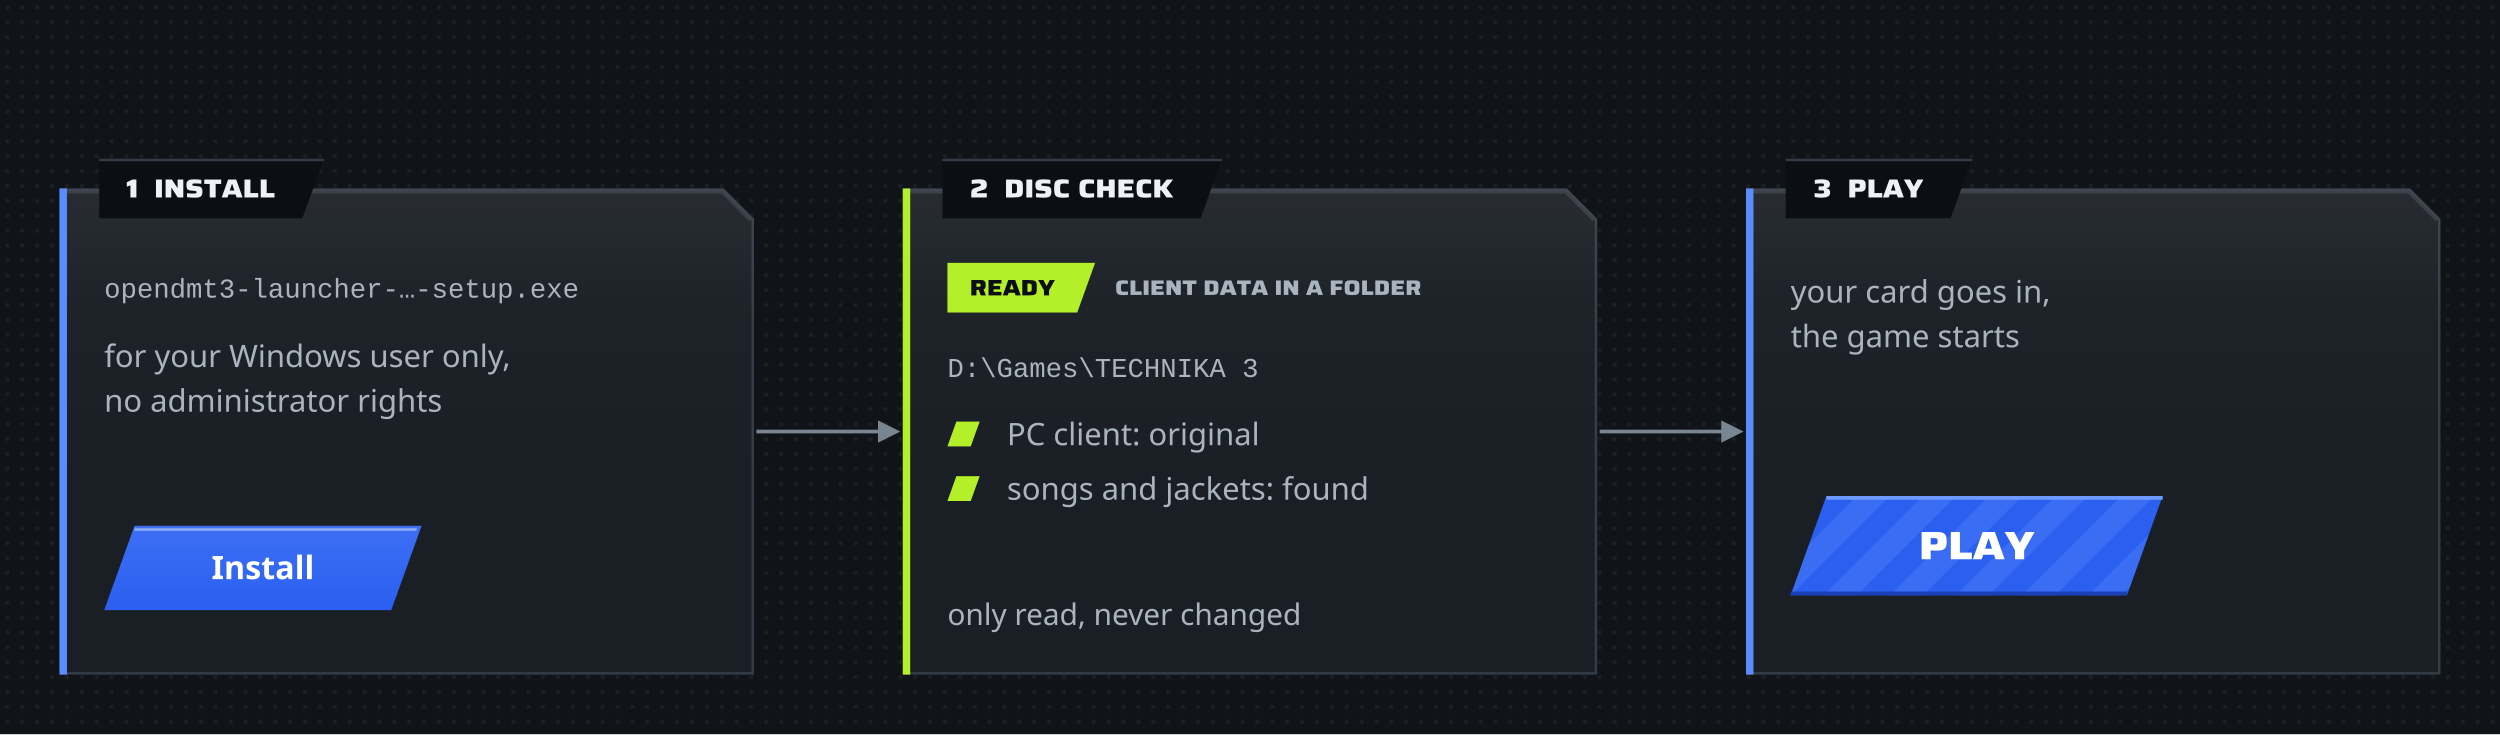
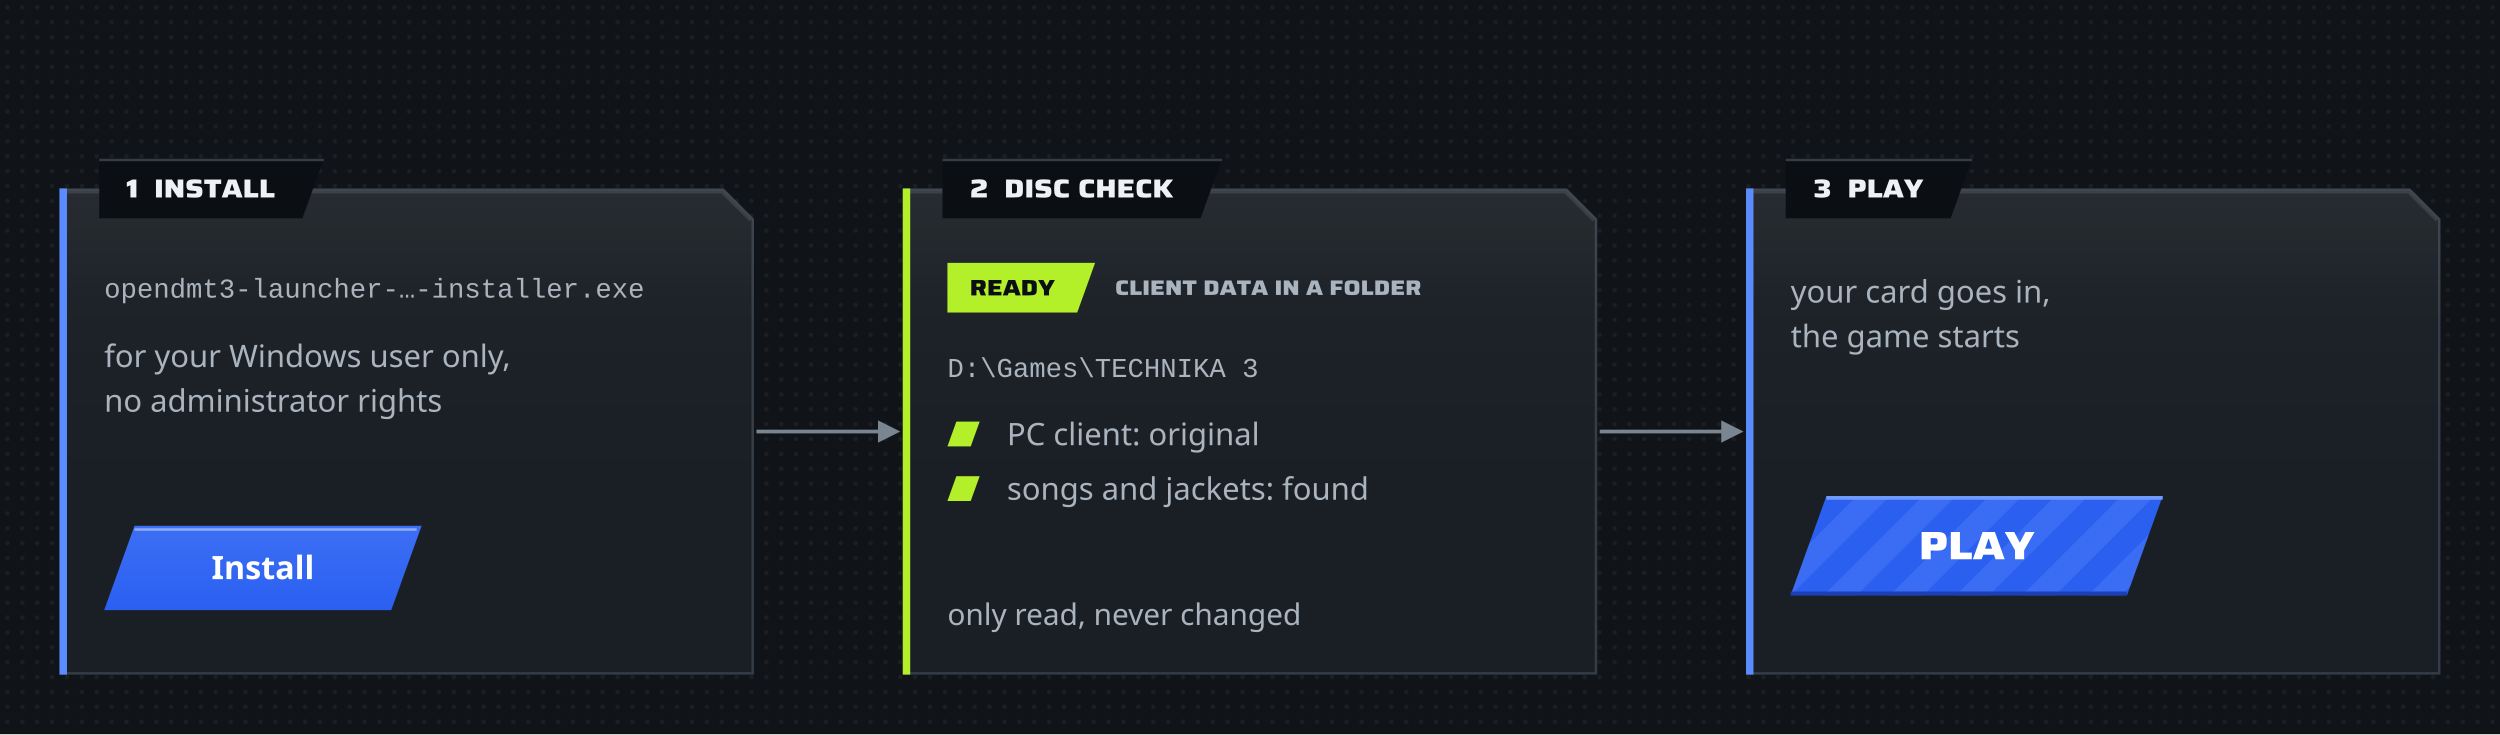
<svg xmlns="http://www.w3.org/2000/svg" viewBox="-24 -24 1008 296" width="1008" height="296" font-family="Pretendard, -apple-system, BlinkMacSystemFont, 'Segoe UI', 'Noto Sans', 'Malgun Gothic', Helvetica, Arial, sans-serif" role="img" aria-label="Playing in three steps. Install: run the launcher's installer, which installs for your Windows user without administrator rights. DISC CHECK: the launcher finds your client data and says what it is, here made-up client data in a folder that is ready, with its PC client, songs and jackets. PLAY: your card goes in and the game starts.">
  <defs>
    <clipPath id="card1">
      <path d="M0,52 H268 L280,64 V248 H0 Z" />
    </clipPath>
    <clipPath id="card2">
      <path d="M340,52 H608 L620,64 V248 H340 Z" />
    </clipPath>
    <clipPath id="card3">
      <path d="M680,52 H948 L960,64 V248 H680 Z" />
    </clipPath>
    <linearGradient id="button4" x1="0" y1="0" x2="0" y2="1">
      <stop offset="0" stop-color="#3d6ff5" />
      <stop offset="1" stop-color="#2a5ff0" />
    </linearGradient>
    <clipPath id="play5">
      <path d="M712.4,176 L848,176 L833.6,216 L698,216 Z" />
    </clipPath>
    <pattern id="dots-dark" width="6" height="6" patternUnits="userSpaceOnUse">
      <circle cx="3" cy="3" r="0.9" fill="#ffffff" fill-opacity="0.05" />
    </pattern>
    <linearGradient id="sheen-dark" x1="0" y1="0" x2="0" y2="1">
      <stop offset="0" stop-color="#ffffff" stop-opacity="0.06" />
      <stop offset="0.45" stop-color="#ffffff" stop-opacity="0.012" />
      <stop offset="1" stop-color="#ffffff" stop-opacity="0" />
    </linearGradient>
  </defs>
  <rect x="-24" y="-24" width="1008" height="296" fill="#101317" />
  <rect x="-24" y="-24" width="1008" height="296" fill="url(#dots-dark)" />
  <path d="M0.5,52.5 H267.5 L279.5,64.5 V247.5 H0.5 Z" fill="#1a1f25" stroke="#343c47" stroke-width="1" />
  <rect x="0" y="52" width="280" height="120" fill="url(#sheen-dark)" clip-path="url(#card1)" />
  <path d="M1,53.5 H267.086 L278.5,64.914" fill="none" stroke="#ffffff" stroke-opacity="0.1" stroke-width="1" />
  <rect x="0" y="52" width="3" height="196" fill="#5b8cff" clip-path="url(#card1)" />
  <path d="M16,40 H106.585 L97.945,64 H16 Z" fill="#0b0e12" />
  <path d="M16,40.5 H106.585" stroke="#343c47" stroke-width="1" />
  <path fill="#eef2f6" d="M28.59 55.61V50.7L27.13 51.31V49.5L29.39 48.39H30.99V55.61Z M38.89 55.61V48.39H41.28V55.61Z M42.77 55.61V48.39H45.31L47.55 51.79H47.62V48.39H49.91V55.61H47.65L45.12 51.69H45.06V55.61Z M54.65 55.7Q54.13 55.7 53.54 55.67Q52.95 55.64 52.39 55.61Q51.84 55.57 51.41 55.52V53.91Q51.86 53.94 52.32 53.97Q52.77 54.01 53.18 54.02Q53.59 54.04 53.87 54.04Q54.41 54.04 54.68 54.02Q54.95 54 55.07 53.93Q55.15 53.89 55.18 53.83Q55.21 53.76 55.22 53.67Q55.22 53.58 55.22 53.47Q55.22 53.31 55.19 53.22Q55.16 53.13 55.06 53.09Q54.96 53.04 54.76 53.01Q54.55 52.98 54.22 52.95L52.67 52.79Q52.22 52.75 51.93 52.58Q51.63 52.42 51.47 52.13Q51.3 51.84 51.23 51.43Q51.16 51.02 51.16 50.48Q51.16 49.76 51.41 49.33Q51.65 48.9 52.08 48.68Q52.52 48.45 53.09 48.38Q53.67 48.3 54.33 48.3Q54.8 48.3 55.32 48.33Q55.84 48.35 56.34 48.4Q56.84 48.45 57.2 48.54V50.11Q56.85 50.06 56.4 50.03Q55.95 49.99 55.5 49.98Q55.05 49.96 54.67 49.96Q54.33 49.96 54.12 49.98Q53.9 50.01 53.77 50.06Q53.64 50.11 53.6 50.2Q53.56 50.3 53.56 50.45Q53.56 50.62 53.6 50.72Q53.64 50.81 53.8 50.87Q53.95 50.92 54.3 50.95L55.83 51.1Q56.16 51.13 56.44 51.2Q56.73 51.28 56.96 51.43Q57.19 51.58 57.36 51.87Q57.44 52.01 57.5 52.22Q57.57 52.42 57.59 52.7Q57.62 52.98 57.62 53.33Q57.62 53.98 57.47 54.42Q57.32 54.85 57.05 55.11Q56.78 55.37 56.41 55.49Q56.03 55.61 55.59 55.65Q55.15 55.7 54.65 55.7Z M60.56 55.61V50.15H58.35V48.39H65.18V50.15H62.95V55.61Z M65.39 55.61 67.98 48.39H71.23L73.82 55.61H71.4L71 54.41H68.14L67.73 55.61ZM68.64 52.81H70.48L69.62 50.15H69.51Z M74.57 55.61V48.39H76.97V53.85H80.12V55.61Z M81.13 55.61V48.39H83.53V53.85H86.68V55.61Z" />
  <path d="M281,150 L332,150" fill="none" stroke="#7a8592" stroke-width="1.5" stroke-linejoin="round" />
  <path d="M339,150 L330.0,154.5 L330.0,145.5 Z" fill="#7a8592" data-tip="339,150" />
  <path d="M340.5,52.5 H607.5 L619.5,64.5 V247.5 H340.5 Z" fill="#1a1f25" stroke="#343c47" stroke-width="1" />
  <rect x="340" y="52" width="280" height="120" fill="url(#sheen-dark)" clip-path="url(#card2)" />
  <path d="M341,53.5 H607.086 L618.5,64.914" fill="none" stroke="#ffffff" stroke-opacity="0.1" stroke-width="1" />
  <rect x="340" y="52" width="3" height="196" fill="#b4f02a" clip-path="url(#card2)" />
  <path d="M356,40 H468.74 L460.1,64 H356 Z" fill="#0b0e12" />
  <path d="M356,40.5 H468.74" stroke="#343c47" stroke-width="1" />
  <path fill="#eef2f6" d="M367.61 55.61V54.51Q367.61 53.96 367.64 53.54Q367.66 53.12 367.79 52.8Q367.92 52.48 368.2 52.25Q368.48 52.01 368.97 51.84L370.81 51.2Q371.11 51.09 371.24 51Q371.38 50.92 371.42 50.8Q371.46 50.68 371.46 50.47Q371.46 50.25 371.36 50.14Q371.26 50.04 371.01 50Q370.76 49.96 370.3 49.96Q370.02 49.96 369.61 49.99Q369.2 50.02 368.74 50.06Q368.27 50.1 367.79 50.16V48.58Q368.21 48.49 368.74 48.44Q369.27 48.38 369.83 48.34Q370.39 48.3 370.87 48.3Q371.49 48.3 372.04 48.38Q372.59 48.45 373 48.66Q373.4 48.87 373.64 49.28Q373.88 49.69 373.88 50.34Q373.88 51.01 373.73 51.44Q373.58 51.87 373.29 52.12Q373.01 52.36 372.54 52.51L370.22 53.28Q370.09 53.32 370.01 53.38Q369.93 53.43 369.9 53.51Q369.87 53.59 369.87 53.73V53.91H373.88V55.61Z M381.63 55.61V48.39H384.58Q385.72 48.39 386.45 48.48Q387.18 48.58 387.59 48.81Q388 49.05 388.18 49.46Q388.37 49.87 388.41 50.49Q388.45 51.12 388.45 52Q388.45 52.89 388.41 53.52Q388.37 54.14 388.18 54.55Q388 54.96 387.59 55.19Q387.18 55.42 386.45 55.52Q385.72 55.61 384.58 55.61ZM384.04 53.95H384.56Q385 53.95 385.28 53.93Q385.55 53.9 385.71 53.81Q385.87 53.71 385.94 53.51Q386.02 53.3 386.03 52.93Q386.05 52.57 386.05 52.01Q386.05 51.44 386.03 51.07Q386.01 50.7 385.94 50.49Q385.87 50.29 385.71 50.19Q385.54 50.09 385.27 50.07Q385 50.05 384.56 50.05H384.04Z M389.82 55.61V48.39H392.21V55.61Z M396.95 55.7Q396.43 55.7 395.84 55.67Q395.25 55.64 394.69 55.61Q394.14 55.57 393.71 55.52V53.91Q394.16 53.94 394.62 53.97Q395.07 54.01 395.48 54.02Q395.89 54.04 396.17 54.04Q396.7 54.04 396.98 54.02Q397.25 54 397.37 53.93Q397.45 53.89 397.48 53.83Q397.51 53.76 397.52 53.67Q397.52 53.58 397.52 53.47Q397.52 53.31 397.49 53.22Q397.46 53.13 397.36 53.09Q397.26 53.04 397.06 53.01Q396.85 52.98 396.52 52.95L394.97 52.79Q394.52 52.75 394.23 52.58Q393.93 52.42 393.76 52.13Q393.6 51.84 393.53 51.43Q393.46 51.02 393.46 50.48Q393.46 49.76 393.71 49.33Q393.95 48.9 394.38 48.68Q394.81 48.45 395.39 48.38Q395.97 48.3 396.63 48.3Q397.1 48.3 397.62 48.33Q398.14 48.35 398.64 48.4Q399.14 48.45 399.5 48.54V50.11Q399.15 50.06 398.7 50.03Q398.25 49.99 397.8 49.98Q397.35 49.96 396.97 49.96Q396.63 49.96 396.42 49.98Q396.2 50.01 396.07 50.06Q395.94 50.11 395.9 50.2Q395.86 50.3 395.86 50.45Q395.86 50.62 395.9 50.72Q395.94 50.81 396.1 50.87Q396.25 50.92 396.6 50.95L398.13 51.1Q398.46 51.13 398.74 51.2Q399.03 51.28 399.26 51.43Q399.49 51.58 399.66 51.87Q399.74 52.01 399.8 52.22Q399.87 52.42 399.89 52.7Q399.92 52.98 399.92 53.33Q399.92 53.98 399.77 54.42Q399.62 54.85 399.35 55.11Q399.08 55.37 398.7 55.49Q398.33 55.61 397.89 55.65Q397.45 55.7 396.95 55.7Z M404.63 55.7Q403.68 55.7 403.03 55.59Q402.39 55.49 401.99 55.23Q401.59 54.98 401.38 54.56Q401.18 54.13 401.1 53.5Q401.03 52.87 401.03 52Q401.03 51.13 401.1 50.5Q401.17 49.87 401.37 49.44Q401.58 49.02 401.98 48.77Q402.37 48.51 403.03 48.41Q403.68 48.3 404.63 48.3Q405.01 48.3 405.42 48.33Q405.83 48.36 406.22 48.4Q406.61 48.44 406.9 48.5V50.1Q406.42 50.06 406.09 50.04Q405.77 50.02 405.57 50.01Q405.37 49.99 405.23 49.99Q404.72 49.99 404.38 50.03Q404.04 50.07 403.86 50.18Q403.68 50.29 403.59 50.51Q403.5 50.73 403.47 51.09Q403.45 51.45 403.45 52Q403.45 52.55 403.47 52.91Q403.5 53.28 403.59 53.5Q403.68 53.71 403.86 53.82Q404.04 53.93 404.38 53.97Q404.72 54.01 405.23 54.01Q405.62 54.01 406.1 53.97Q406.59 53.94 406.95 53.9V55.54Q406.67 55.58 406.28 55.62Q405.88 55.65 405.46 55.68Q405.03 55.7 404.63 55.7Z M414.83 55.7Q413.87 55.7 413.23 55.59Q412.58 55.49 412.18 55.23Q411.78 54.98 411.58 54.56Q411.37 54.13 411.3 53.5Q411.23 52.87 411.23 52Q411.23 51.13 411.29 50.5Q411.36 49.87 411.57 49.44Q411.77 49.02 412.17 48.77Q412.57 48.51 413.22 48.41Q413.87 48.3 414.83 48.3Q415.21 48.3 415.62 48.33Q416.02 48.36 416.41 48.4Q416.8 48.44 417.1 48.5V50.1Q416.61 50.06 416.29 50.04Q415.96 50.02 415.76 50.01Q415.56 49.99 415.43 49.99Q414.91 49.99 414.58 50.03Q414.24 50.07 414.06 50.18Q413.87 50.29 413.78 50.51Q413.69 50.73 413.67 51.09Q413.64 51.45 413.64 52Q413.64 52.55 413.67 52.91Q413.69 53.28 413.78 53.5Q413.87 53.71 414.06 53.82Q414.24 53.93 414.58 53.97Q414.91 54.01 415.43 54.01Q415.81 54.01 416.3 53.97Q416.78 53.94 417.15 53.9V55.54Q416.86 55.58 416.47 55.62Q416.08 55.65 415.65 55.68Q415.23 55.7 414.83 55.7Z M418.39 55.61V48.39H420.79V51.07H423.06V48.39H425.45V55.61H423.06V52.93H420.79V55.61Z M426.94 55.61V48.39H433.02V50.05H429.33V51.16H432.42V52.78H429.33V53.95H433.02V55.61Z M437.85 55.7Q436.9 55.7 436.25 55.59Q435.61 55.49 435.21 55.23Q434.81 54.98 434.6 54.56Q434.4 54.13 434.33 53.5Q434.25 52.87 434.25 52Q434.25 51.13 434.32 50.5Q434.39 49.87 434.59 49.44Q434.8 49.02 435.2 48.77Q435.6 48.51 436.25 48.41Q436.9 48.3 437.85 48.3Q438.23 48.3 438.64 48.33Q439.05 48.36 439.44 48.4Q439.83 48.44 440.12 48.5V50.1Q439.64 50.06 439.31 50.04Q438.99 50.02 438.79 50.01Q438.59 49.99 438.45 49.99Q437.94 49.99 437.6 50.03Q437.27 50.07 437.08 50.18Q436.9 50.29 436.81 50.51Q436.72 50.73 436.69 51.09Q436.67 51.45 436.67 52Q436.67 52.55 436.69 52.91Q436.72 53.28 436.81 53.5Q436.9 53.71 437.08 53.82Q437.27 53.93 437.6 53.97Q437.94 54.01 438.45 54.01Q438.84 54.01 439.32 53.97Q439.81 53.94 440.17 53.9V55.54Q439.89 55.58 439.5 55.62Q439.1 55.65 438.68 55.68Q438.25 55.7 437.85 55.7Z M441.41 55.61V48.39H443.82V51.14H444.24L446.38 48.39H449.01L446.29 51.78L449.08 55.61H446.35L444.24 52.73H443.82V55.61Z" />
  <path d="M621,150 L672,150" fill="none" stroke="#7a8592" stroke-width="1.5" stroke-linejoin="round" />
  <path d="M679,150 L670.0,154.5 L670.0,145.5 Z" fill="#7a8592" data-tip="679,150" />
  <path d="M680.5,52.5 H947.5 L959.5,64.5 V247.5 H680.5 Z" fill="#1a1f25" stroke="#343c47" stroke-width="1" />
  <rect x="680" y="52" width="280" height="120" fill="url(#sheen-dark)" clip-path="url(#card3)" />
  <path d="M681,53.5 H947.086 L958.5,64.914" fill="none" stroke="#ffffff" stroke-opacity="0.1" stroke-width="1" />
  <rect x="680" y="52" width="3" height="196" fill="#5b8cff" clip-path="url(#card3)" />
  <path d="M696,40 H771.17 L762.53,64 H696 Z" fill="#0b0e12" />
  <path d="M696,40.5 H771.17" stroke="#343c47" stroke-width="1" />
  <path fill="#eef2f6" d="M710.4 55.7Q709.98 55.7 709.49 55.66Q709.01 55.62 708.53 55.57Q708.05 55.52 707.66 55.44V53.88Q708.11 53.92 708.61 53.96Q709.1 54 709.54 54.02Q709.97 54.04 710.29 54.04Q710.75 54.04 711.01 54.01Q711.26 53.97 711.37 53.85Q711.47 53.72 711.47 53.43Q711.47 53.14 711.4 53Q711.33 52.86 711.13 52.82Q710.93 52.78 710.56 52.78H709.26V51.15H710.55Q710.91 51.15 711.09 51.11Q711.27 51.07 711.35 50.93Q711.42 50.8 711.42 50.56Q711.42 50.27 711.33 50.14Q711.23 50.02 710.96 49.99Q710.7 49.96 710.15 49.96Q709.78 49.96 709.34 49.99Q708.89 50.02 708.46 50.05Q708.04 50.09 707.72 50.13V48.56Q708.1 48.48 708.56 48.43Q709.03 48.38 709.51 48.34Q710 48.3 710.41 48.3Q711.43 48.3 712.1 48.45Q712.76 48.59 713.14 48.84Q713.51 49.09 713.67 49.44Q713.83 49.8 713.83 50.23Q713.83 51 713.47 51.38Q713.11 51.75 712.39 51.91V51.95Q712.87 52.05 713.21 52.23Q713.54 52.4 713.71 52.73Q713.89 53.07 713.89 53.67Q713.89 54.09 713.75 54.46Q713.62 54.82 713.25 55.1Q712.89 55.38 712.2 55.54Q711.5 55.7 710.4 55.7Z M721.65 55.61V48.39H725.86Q726.63 48.39 727.12 48.55Q727.6 48.71 727.85 49.02Q728.11 49.33 728.19 49.8Q728.27 50.26 728.27 50.86Q728.27 51.41 728.19 51.86Q728.12 52.32 727.87 52.64Q727.62 52.97 727.14 53.14Q726.66 53.31 725.85 53.31H724.05V55.61ZM724.05 51.7H724.85Q725.21 51.7 725.41 51.66Q725.62 51.63 725.71 51.54Q725.81 51.45 725.84 51.29Q725.88 51.12 725.88 50.86Q725.88 50.58 725.85 50.41Q725.82 50.25 725.72 50.16Q725.62 50.08 725.42 50.05Q725.22 50.02 724.86 50.02H724.05Z M729.38 55.61V48.39H731.78V53.85H734.93V55.61Z M735.19 55.61 737.79 48.39H741.03L743.62 55.61H741.21L740.8 54.41H737.94L737.53 55.61ZM738.45 52.81H740.28L739.42 50.15H739.32Z M746.36 55.61V53.23L743.62 48.39H746.14L747.6 51.19H747.66L749.12 48.39H751.53L748.77 53.23V55.61Z" />
-   <text x="18" y="96" font-size="11" font-family="ui-monospace, SFMono-Regular, 'SF Mono', Menlo, Consolas, 'Liberation Mono', 'DejaVu Sans Mono', monospace" fill="#aab4bf" text-anchor="start" data-box="18,272">opendmt3-launcher-…-setup.exe</text>
+   <text x="18" y="96" font-size="11" font-family="ui-monospace, SFMono-Regular, 'SF Mono', Menlo, Consolas, 'Liberation Mono', 'DejaVu Sans Mono', monospace" fill="#aab4bf" text-anchor="start" data-box="18,272">opendmt3-launcher-…-installer.exe</text>
  <text x="18" y="124" font-size="12.5" fill="#aab4bf" text-anchor="start" data-box="18,270">for your Windows user only,</text>
  <text x="18" y="142" font-size="12.5" fill="#aab4bf" text-anchor="start" data-box="18,270">no administrator rights</text>
  <path d="M30.24,188 L146,188 L133.76,222 L18,222 Z" fill="url(#button4)" />
  <path d="M30.24,189.5 H144" stroke="#ffffff" stroke-opacity="0.43" stroke-width="1" />
  <text x="82" y="209.5" font-size="13" font-weight="600" fill="#ffffff" text-anchor="middle" data-box="30.24,142">Install</text>
  <path d="M358,82 H417.544 L410.344,102 H358 Z" fill="#b4f02a" />
  <path fill="#0b0e12" d="M367.63 95.1V88.9H371.34Q372.01 88.9 372.43 89.03Q372.85 89.17 373.07 89.42Q373.28 89.68 373.36 90.06Q373.44 90.43 373.44 90.93Q373.44 91.35 373.37 91.7Q373.31 92.05 373.12 92.32Q372.94 92.59 372.56 92.75L373.55 95.1H371.44L370.51 92.59L371.05 92.86Q370.92 92.94 370.78 92.95Q370.65 92.96 370.56 92.96H369.7V95.1ZM369.7 91.64H370.43Q370.76 91.64 370.95 91.61Q371.14 91.59 371.23 91.51Q371.33 91.44 371.36 91.31Q371.38 91.18 371.38 90.96Q371.38 90.74 371.36 90.61Q371.33 90.48 371.23 90.41Q371.14 90.34 370.96 90.32Q370.77 90.3 370.44 90.3H369.7Z M374.57 95.1V88.9H379.78V90.33H376.61V91.28H379.26V92.67H376.61V93.67H379.78V95.1Z M380.32 95.1 382.54 88.9H385.32L387.55 95.1H385.48L385.13 94.07H382.68L382.33 95.1ZM383.11 92.69H384.69L383.95 90.42H383.86Z M388.19 95.1V88.9H390.71Q391.7 88.9 392.32 88.99Q392.95 89.07 393.3 89.27Q393.65 89.47 393.81 89.82Q393.96 90.17 394 90.71Q394.04 91.24 394.04 92Q394.04 92.77 394 93.3Q393.96 93.84 393.81 94.19Q393.65 94.54 393.3 94.74Q392.95 94.93 392.32 95.02Q391.7 95.1 390.71 95.1ZM390.26 93.67H390.7Q391.07 93.67 391.31 93.65Q391.55 93.63 391.69 93.55Q391.82 93.47 391.88 93.29Q391.95 93.12 391.96 92.8Q391.97 92.49 391.97 92.01Q391.97 91.52 391.96 91.2Q391.94 90.88 391.88 90.71Q391.82 90.53 391.68 90.45Q391.54 90.36 391.31 90.34Q391.07 90.33 390.7 90.33H390.26Z M396.92 95.1V93.05L394.57 88.9H396.73L397.98 91.31H398.02L399.27 88.9H401.34L398.98 93.05V95.1Z" />
  <path fill="#aab4bf" d="M428.94 94.99Q428.17 94.99 427.65 94.91Q427.12 94.82 426.8 94.62Q426.48 94.41 426.31 94.07Q426.15 93.73 426.09 93.22Q426.03 92.71 426.03 92Q426.03 91.29 426.08 90.78Q426.14 90.27 426.3 89.93Q426.47 89.59 426.79 89.38Q427.12 89.18 427.64 89.09Q428.17 89.01 428.94 89.01Q429.25 89.01 429.58 89.03Q429.91 89.05 430.23 89.08Q430.54 89.12 430.78 89.17V90.46Q430.39 90.43 430.13 90.41Q429.86 90.39 429.7 90.39Q429.54 90.38 429.43 90.38Q429.01 90.38 428.74 90.41Q428.47 90.44 428.32 90.53Q428.17 90.61 428.1 90.79Q428.03 90.97 428 91.26Q427.98 91.56 427.98 92Q427.98 92.44 428 92.74Q428.03 93.04 428.1 93.21Q428.17 93.39 428.32 93.47Q428.47 93.56 428.74 93.59Q429.01 93.62 429.43 93.62Q429.74 93.62 430.13 93.6Q430.52 93.57 430.82 93.54V94.86Q430.59 94.9 430.27 94.93Q429.96 94.96 429.61 94.98Q429.27 94.99 428.94 94.99Z M431.83 94.92V89.08H433.77V93.5H436.32V94.92Z M437.14 94.92V89.08H439.08V94.92Z M440.28 94.92V89.08H445.2V90.42H442.21V91.32H444.71V92.63H442.21V93.58H445.2V94.92Z M446.32 94.92V89.08H448.38L450.19 91.83H450.25V89.08H452.1V94.92H450.27L448.22 91.75H448.17V94.92Z M454.67 94.92V90.5H452.88V89.08H458.41V90.5H456.6V94.92Z M461.75 94.92V89.08H464.14Q465.07 89.08 465.66 89.15Q466.25 89.23 466.58 89.42Q466.91 89.61 467.06 89.94Q467.21 90.27 467.24 90.78Q467.28 91.29 467.28 92Q467.28 92.72 467.24 93.23Q467.21 93.73 467.06 94.07Q466.91 94.4 466.58 94.58Q466.25 94.77 465.66 94.85Q465.07 94.92 464.14 94.92ZM463.71 93.58H464.13Q464.48 93.58 464.71 93.56Q464.93 93.54 465.06 93.46Q465.19 93.39 465.25 93.22Q465.31 93.05 465.32 92.76Q465.33 92.46 465.33 92.01Q465.33 91.55 465.32 91.25Q465.3 90.95 465.24 90.78Q465.19 90.61 465.06 90.53Q464.92 90.45 464.7 90.44Q464.48 90.42 464.13 90.42H463.71Z M467.78 94.92 469.88 89.08H472.51L474.61 94.92H472.65L472.32 93.96H470.01L469.68 94.92ZM470.42 92.65H471.9L471.21 90.5H471.12Z M476.57 94.92V90.5H474.78V89.08H480.31V90.5H478.51V94.92Z M480.48 94.92 482.58 89.08H485.21L487.3 94.92H485.35L485.02 93.96H482.71L482.37 94.92ZM483.11 92.65H484.6L483.9 90.5H483.82Z M490.48 94.92V89.08H492.42V94.92Z M493.63 94.92V89.08H495.69L497.5 91.83H497.56V89.08H499.41V94.92H497.58L495.53 91.75H495.48V94.92Z M502.59 94.92 504.69 89.08H507.31L509.41 94.92H507.46L507.13 93.96H504.81L504.48 94.92ZM505.22 92.65H506.71L506.01 90.5H505.93Z M512.59 94.92V89.08H517.33V90.42H514.52V91.59H516.93V92.94H514.52V94.92Z M521.14 94.99Q520.28 94.99 519.72 94.91Q519.16 94.82 518.85 94.62Q518.53 94.41 518.39 94.07Q518.24 93.73 518.21 93.22Q518.18 92.71 518.18 92.01Q518.18 91.3 518.21 90.79Q518.24 90.27 518.39 89.93Q518.53 89.59 518.85 89.39Q519.16 89.18 519.72 89.09Q520.28 89.01 521.14 89.01Q522.02 89.01 522.58 89.09Q523.13 89.18 523.45 89.39Q523.76 89.59 523.9 89.93Q524.04 90.27 524.08 90.79Q524.11 91.3 524.11 92.01Q524.11 92.71 524.08 93.22Q524.04 93.73 523.9 94.07Q523.76 94.41 523.45 94.62Q523.13 94.82 522.58 94.91Q522.02 94.99 521.14 94.99ZM521.14 93.62Q521.45 93.62 521.64 93.6Q521.82 93.58 521.93 93.5Q522.04 93.43 522.09 93.25Q522.14 93.08 522.15 92.78Q522.16 92.48 522.16 92.01Q522.16 91.53 522.15 91.23Q522.14 90.93 522.09 90.75Q522.04 90.58 521.93 90.5Q521.82 90.42 521.64 90.4Q521.45 90.38 521.14 90.38Q520.85 90.38 520.66 90.4Q520.47 90.42 520.36 90.5Q520.25 90.58 520.2 90.75Q520.16 90.93 520.14 91.23Q520.13 91.53 520.13 92.01Q520.13 92.48 520.14 92.78Q520.16 93.08 520.2 93.25Q520.25 93.43 520.36 93.5Q520.47 93.58 520.66 93.6Q520.85 93.62 521.14 93.62Z M525.21 94.92V89.08H527.15V93.5H529.7V94.92Z M530.52 94.92V89.08H532.91Q533.83 89.08 534.42 89.15Q535.02 89.23 535.35 89.42Q535.68 89.61 535.83 89.94Q535.98 90.27 536.01 90.78Q536.04 91.29 536.04 92Q536.04 92.72 536.01 93.23Q535.98 93.73 535.83 94.07Q535.68 94.4 535.35 94.58Q535.02 94.77 534.42 94.85Q533.83 94.92 532.91 94.92ZM532.47 93.58H532.89Q533.25 93.58 533.47 93.56Q533.7 93.54 533.83 93.46Q533.95 93.39 534.01 93.22Q534.07 93.05 534.08 92.76Q534.1 92.46 534.1 92.01Q534.1 91.55 534.08 91.25Q534.06 90.95 534.01 90.78Q533.95 90.61 533.82 90.53Q533.69 90.45 533.47 90.44Q533.25 90.42 532.89 90.42H532.47Z M537.15 94.92V89.08H542.07V90.42H539.08V91.32H541.58V92.63H539.08V93.58H542.07V94.92Z M543.18 94.92V89.08H546.68Q547.31 89.08 547.71 89.2Q548.11 89.32 548.31 89.56Q548.51 89.81 548.59 90.16Q548.66 90.52 548.66 90.99Q548.66 91.39 548.6 91.72Q548.54 92.05 548.36 92.3Q548.19 92.55 547.83 92.71L548.77 94.92H546.77L545.9 92.55L546.41 92.81Q546.28 92.88 546.15 92.9Q546.03 92.91 545.94 92.91H545.13V94.92ZM545.13 91.66H545.82Q546.13 91.66 546.31 91.63Q546.49 91.61 546.58 91.54Q546.67 91.47 546.69 91.35Q546.72 91.23 546.72 91.01Q546.72 90.81 546.69 90.69Q546.67 90.56 546.58 90.5Q546.49 90.44 546.32 90.41Q546.14 90.39 545.83 90.39H545.13Z" />
  <text x="358" y="128" font-size="11" font-family="ui-monospace, SFMono-Regular, 'SF Mono', Menlo, Consolas, 'Liberation Mono', 'DejaVu Sans Mono', monospace" fill="#aab4bf" text-anchor="start" data-box="358,612">D:\Games\TECHNIKA 3</text>
  <path d="M361.6,146 L371,146 L367.4,156 L358,156 Z" fill="#b4f02a" />
  <text x="382" y="155.5" font-size="12.5" fill="#aab4bf" text-anchor="start" data-box="382,612">PC client: original</text>
  <path d="M361.6,168 L371,168 L367.4,178 L358,178 Z" fill="#b4f02a" />
  <text x="382" y="177.5" font-size="12.5" fill="#aab4bf" text-anchor="start" data-box="382,612">songs and jackets: found</text>
  <text x="358" y="228" font-size="12" fill="#aab4bf" text-anchor="start" data-box="358,612">only read, never changed</text>
  <text x="698" y="98" font-size="12.5" fill="#aab4bf" text-anchor="start" data-box="698,950">your card goes in,</text>
  <text x="698" y="116" font-size="12.5" fill="#aab4bf" text-anchor="start" data-box="698,950">the game starts</text>
  <path d="M712.4,176 L848,176 L833.6,216 L698,216 Z" fill="#2a5ff0" />
  <path d="M658,216 H671.333 L711.333,176 H698 Z M684.667,216 H698 L738,176 H724.667 Z M711.333,216 H724.667 L764.667,176 H751.333 Z M738,216 H751.333 L791.333,176 H778 Z M764.667,216 H778 L818,176 H804.667 Z M791.333,216 H804.667 L844.667,176 H831.333 Z M818,216 H831.333 L871.333,176 H858 Z M844.667,216 H858 L898,176 H884.667 Z M871.333,216 H884.667 L924.667,176 H911.333 Z" fill="#6f9bff" fill-opacity="0.25" clip-path="url(#play5)" />
  <path d="M712.4,176.75 H848" stroke="#6f9bff" stroke-width="1.5" />
  <path d="M698,215.25 H833.6" stroke="#1a3fb8" stroke-width="1.5" />
  <path fill="#ffffff" d="M750.8 201.5V190.5H757.22Q758.4 190.5 759.14 190.74Q759.87 190.99 760.26 191.46Q760.64 191.94 760.77 192.64Q760.9 193.34 760.9 194.26Q760.9 195.1 760.78 195.79Q760.66 196.48 760.28 196.98Q759.9 197.47 759.17 197.74Q758.43 198 757.2 198H754.46V201.5ZM754.46 195.54H755.68Q756.22 195.54 756.54 195.49Q756.85 195.44 756.99 195.3Q757.14 195.17 757.19 194.91Q757.25 194.66 757.25 194.26Q757.25 193.84 757.2 193.58Q757.15 193.33 757 193.2Q756.85 193.07 756.54 193.02Q756.24 192.98 755.7 192.98H754.46Z M762.58 201.5V190.5H766.24V198.82H771.04V201.5Z M771.44 201.5 775.39 190.5H780.34L784.29 201.5H780.61L779.98 199.68H775.63L775.01 201.5ZM776.4 197.23H779.2L777.89 193.18H777.73Z M788.46 201.5V197.87L784.29 190.5H788.13L790.35 194.77H790.43L792.66 190.5H796.34L792.13 197.87V201.5Z" />
</svg>
